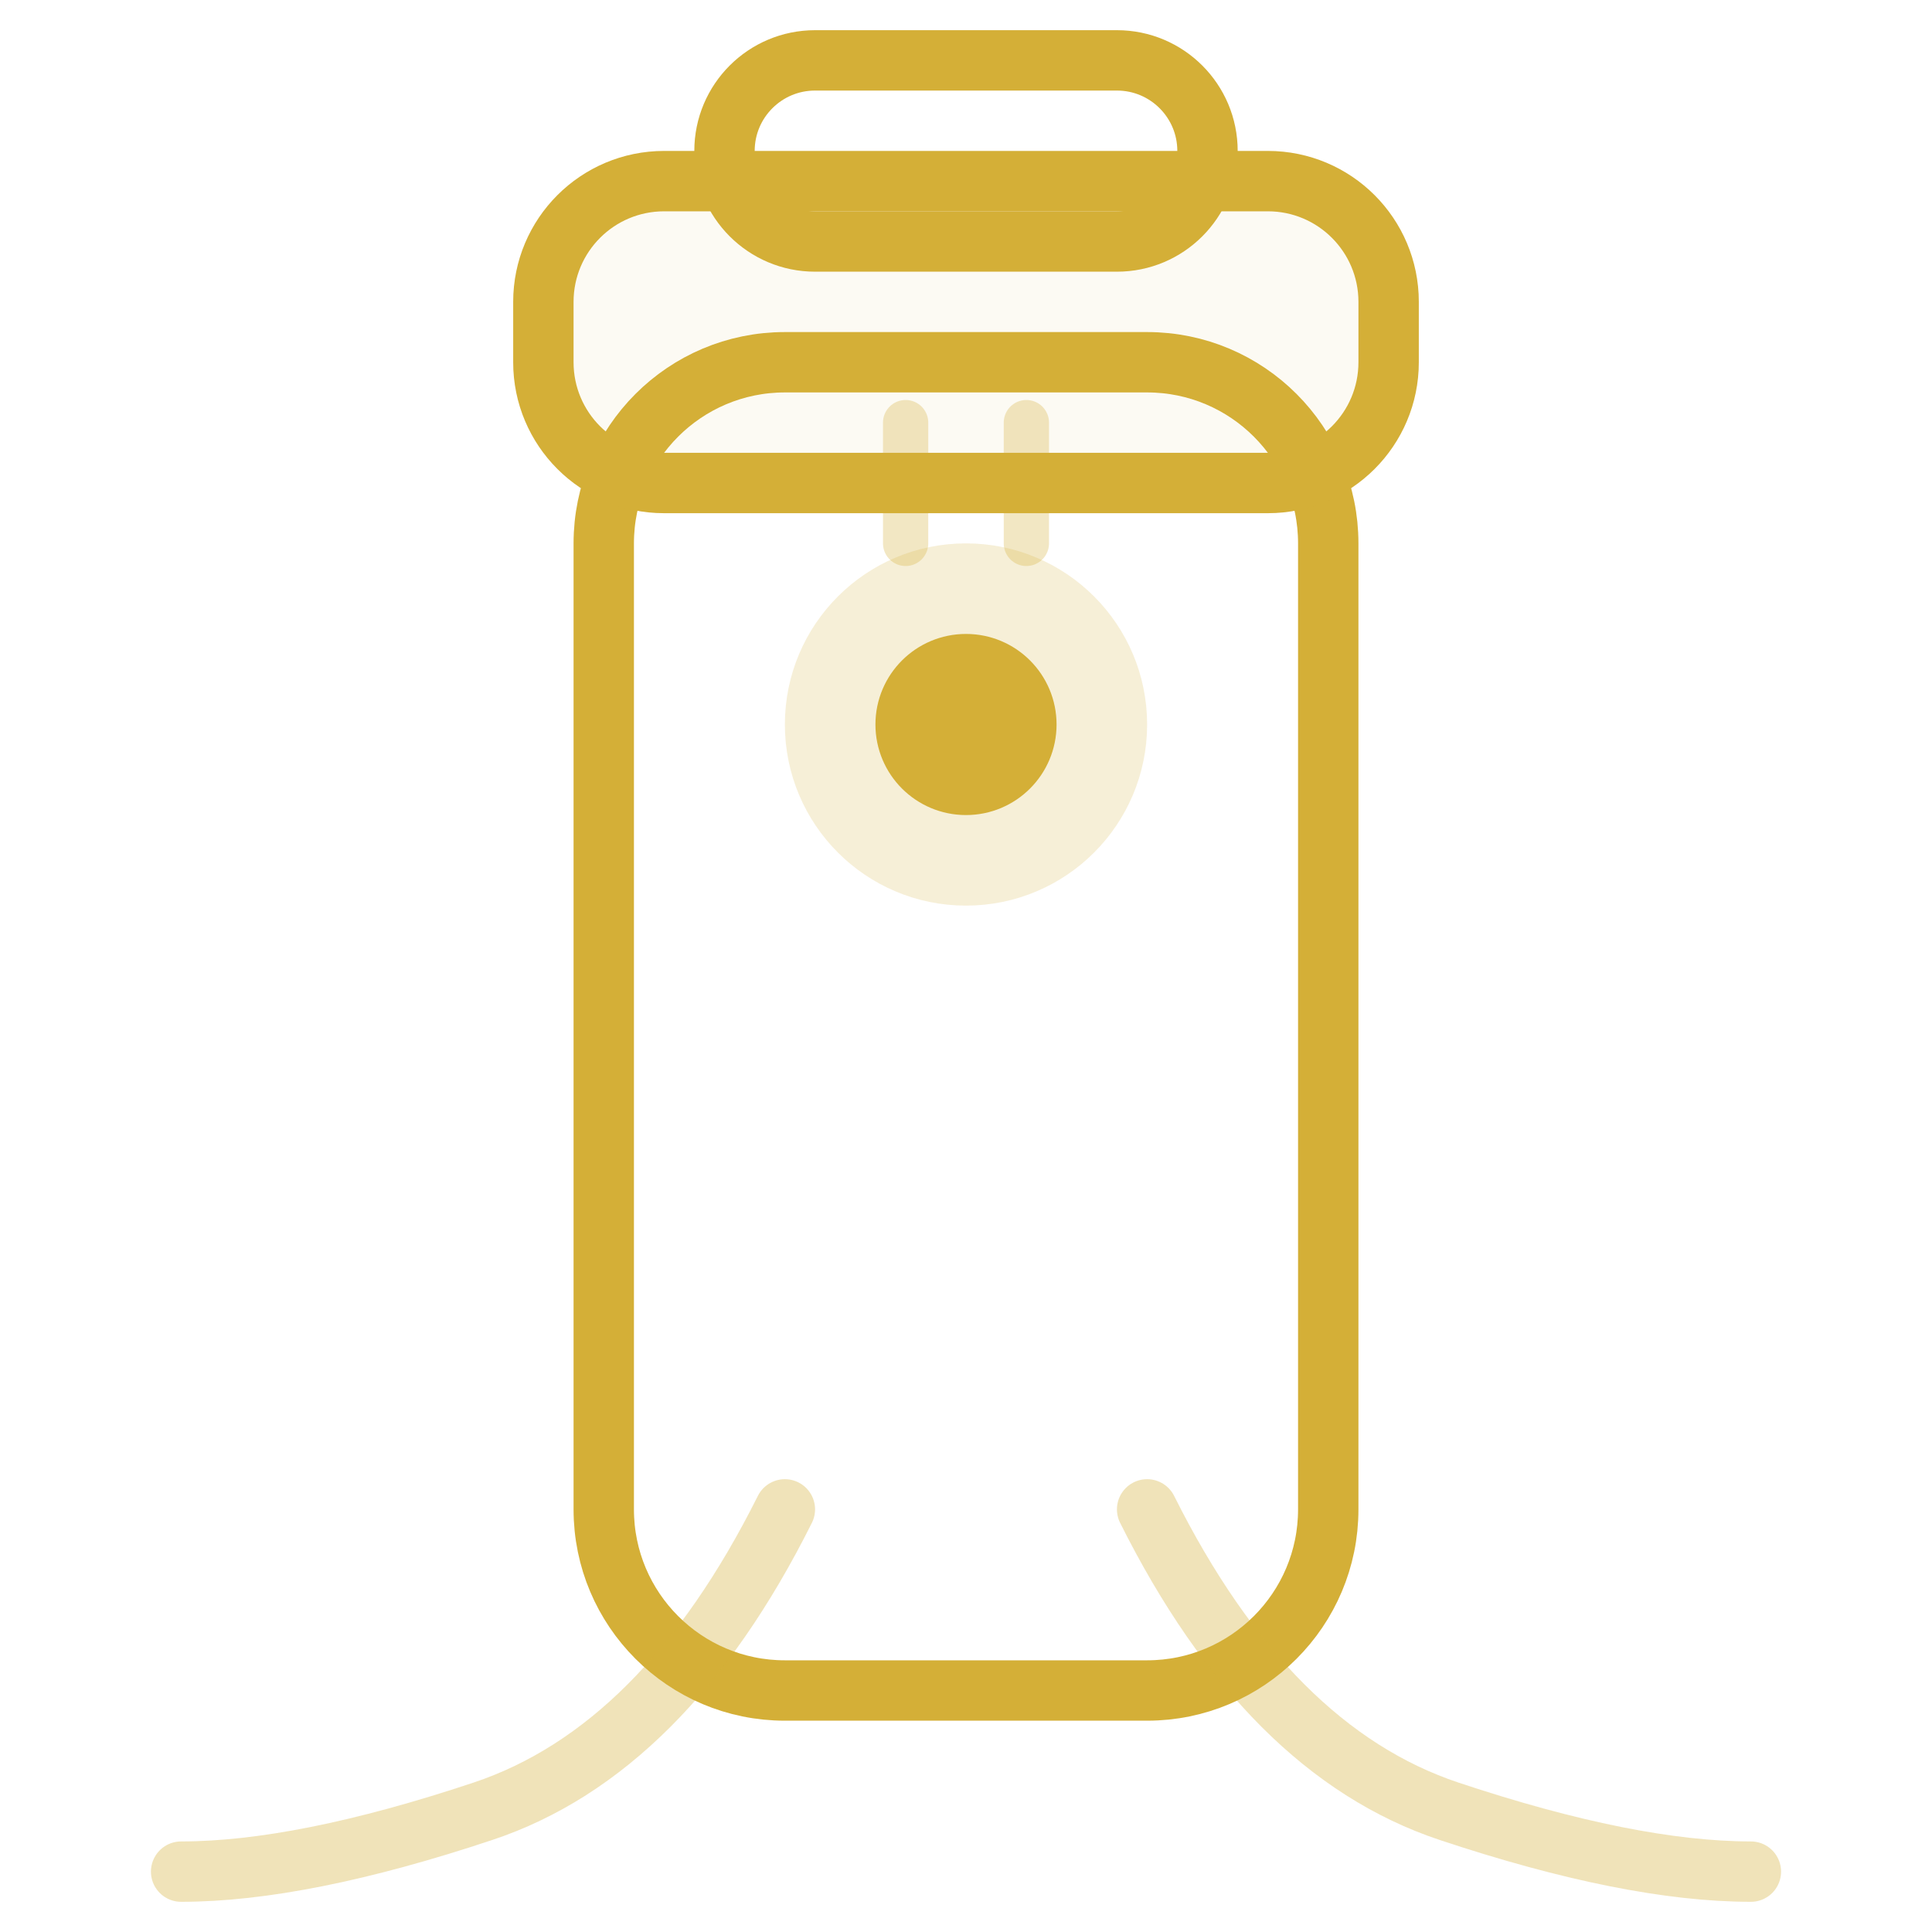
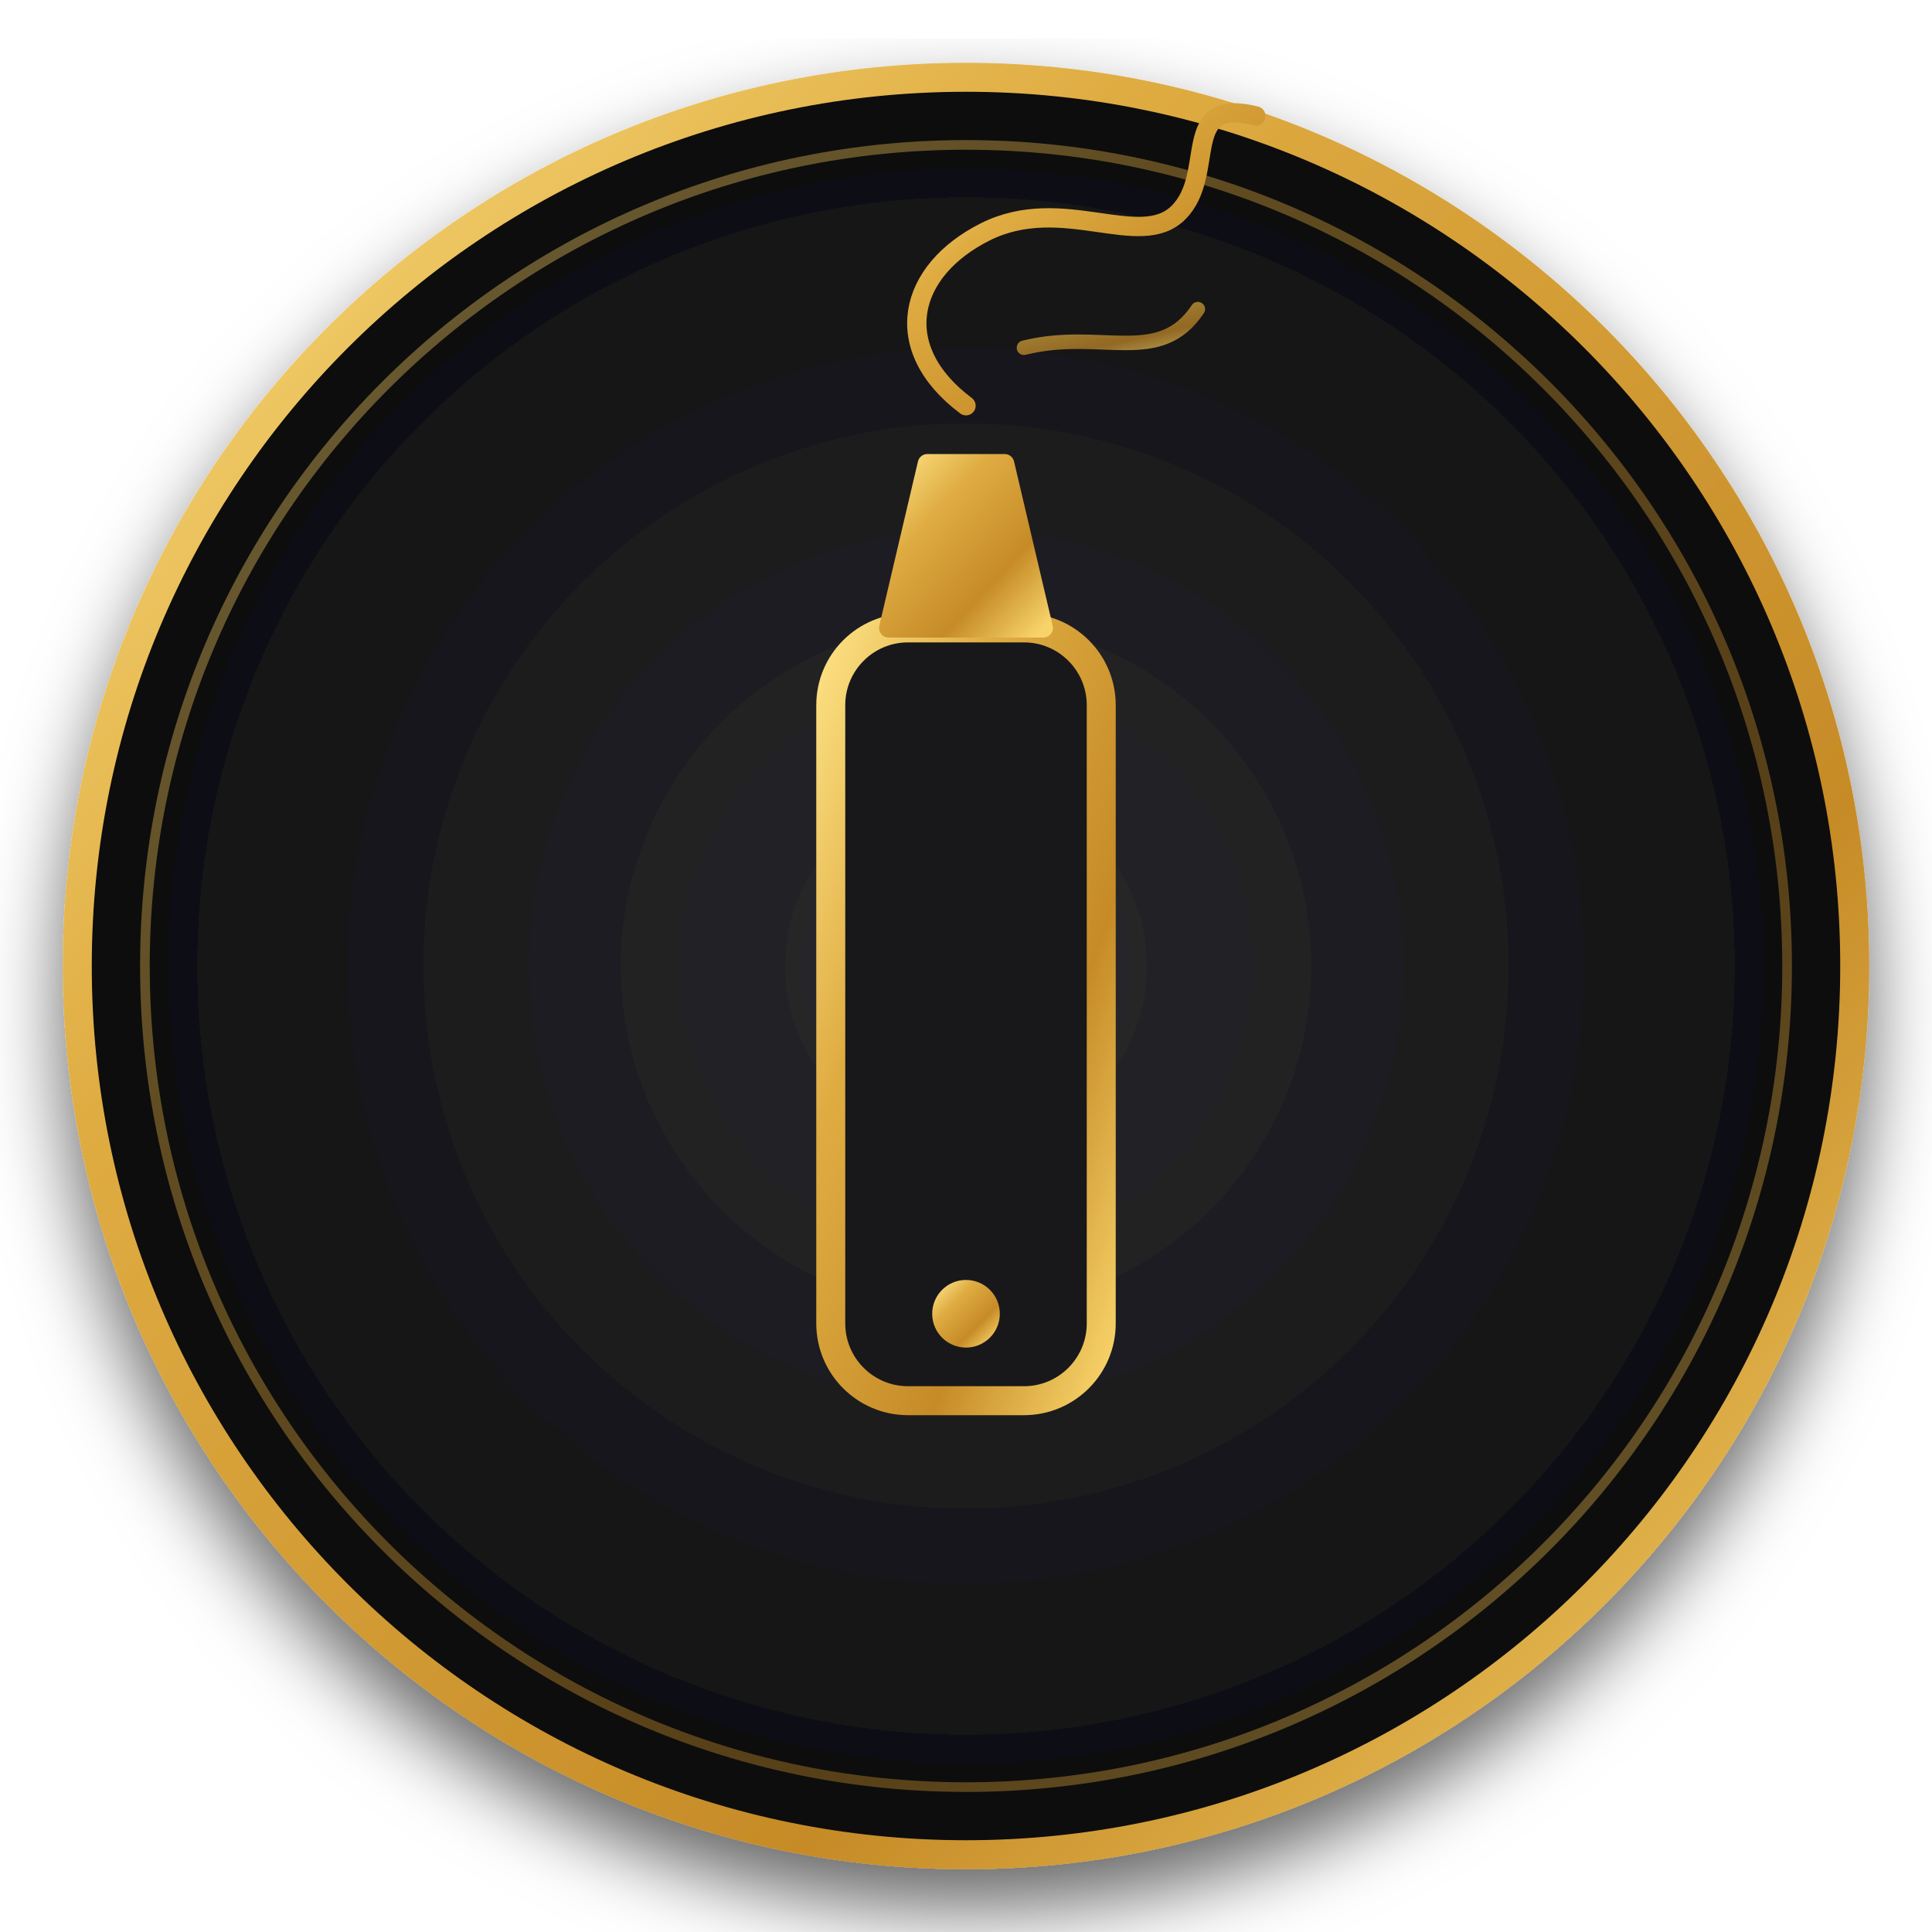
- <svg xmlns="http://www.w3.org/2000/svg" viewBox="0 0 64 64" fill="none" stroke="#d4af37" stroke-width="2" stroke-linecap="round" stroke-linejoin="round">
-   <rect x="20" y="12" width="24" height="44" rx="6" />
-   <rect x="18" y="6" width="28" height="10" rx="4" fill="#d4af37" opacity=".06" />
-   <rect x="18" y="6" width="28" height="10" rx="4" />
-   <rect x="24" y="2" width="16" height="6" rx="3" />
-   <circle cx="32" cy="24" r="5" fill="#d4af37" opacity=".2" />
-   <circle cx="32" cy="24" r="2" fill="#d4af37" />
-   <line x1="30" y1="14" x2="30" y2="18" stroke-width="1.5" opacity=".3" />
-   <line x1="34" y1="14" x2="34" y2="18" stroke-width="1.5" opacity=".3" />
-   <path d="M26 50q-4 8-10 10-6 2-10 2" opacity=".35" />
-   <path d="M38 50q4 8 10 10 6 2 10 2" opacity=".35" />
+ <svg xmlns="http://www.w3.org/2000/svg" viewBox="0 0 200 200" width="200" height="200">
+   <defs>
+     <radialGradient id="darkBg" cx="50%" cy="50%" r="50%">
+       <stop offset="0%" stop-color="#2a2a2e" />
+       <stop offset="80%" stop-color="#141416" />
+       <stop offset="100%" stop-color="#0a0a0b" />
+     </radialGradient>
+     <linearGradient id="goldGrad" x1="0%" y1="0%" x2="100%" y2="100%">
+       <stop offset="0%" stop-color="#FCE082" />
+       <stop offset="30%" stop-color="#DFAC42" />
+       <stop offset="70%" stop-color="#C68B27" />
+       <stop offset="100%" stop-color="#F7D369" />
+     </linearGradient>
+     <linearGradient id="goldLine" x1="0%" y1="0%" x2="0%" y2="100%">
+       <stop offset="0%" stop-color="#FFEAA5" />
+       <stop offset="50%" stop-color="#D49E35" />
+       <stop offset="100%" stop-color="#91651B" />
+     </linearGradient>
+     <filter id="shadow" x="-20%" y="-20%" width="140%" height="140%">
+       <feDropShadow dx="0" dy="4" stdDeviation="4" flood-color="#000000" flood-opacity="0.6" />
+     </filter>
+   </defs>
+   <circle cx="100" cy="100" r="92" fill="url(#darkBg)" stroke="url(#goldGrad)" stroke-width="3" filter="url(#shadow)" />
+   <circle cx="100" cy="100" r="85" fill="none" stroke="url(#goldGrad)" stroke-width="1" stroke-opacity="0.4" />
+   <g fill="none" stroke="url(#goldGrad)" stroke-linecap="round" stroke-linejoin="round">
+     <rect x="86" y="65" width="28" height="80" rx="8" stroke-width="3" fill="#18181b" />
+     <path d="M92 65 L96 48 L104 48 L108 65 Z" stroke-width="2" fill="url(#goldGrad)" />
+     <circle cx="100" cy="136" r="3" fill="url(#goldGrad)" />
+     <path d="M100 42 C92 36 94 28 102 24 C110 20 118 26 122 22 C126 18 122 10 130 12" stroke-width="2" stroke-linecap="round" />
+     <path d="M106 36 C114 34 120 38 124 32" stroke-width="1.5" stroke-linecap="round" opacity="0.7" />
+   </g>
</svg>
